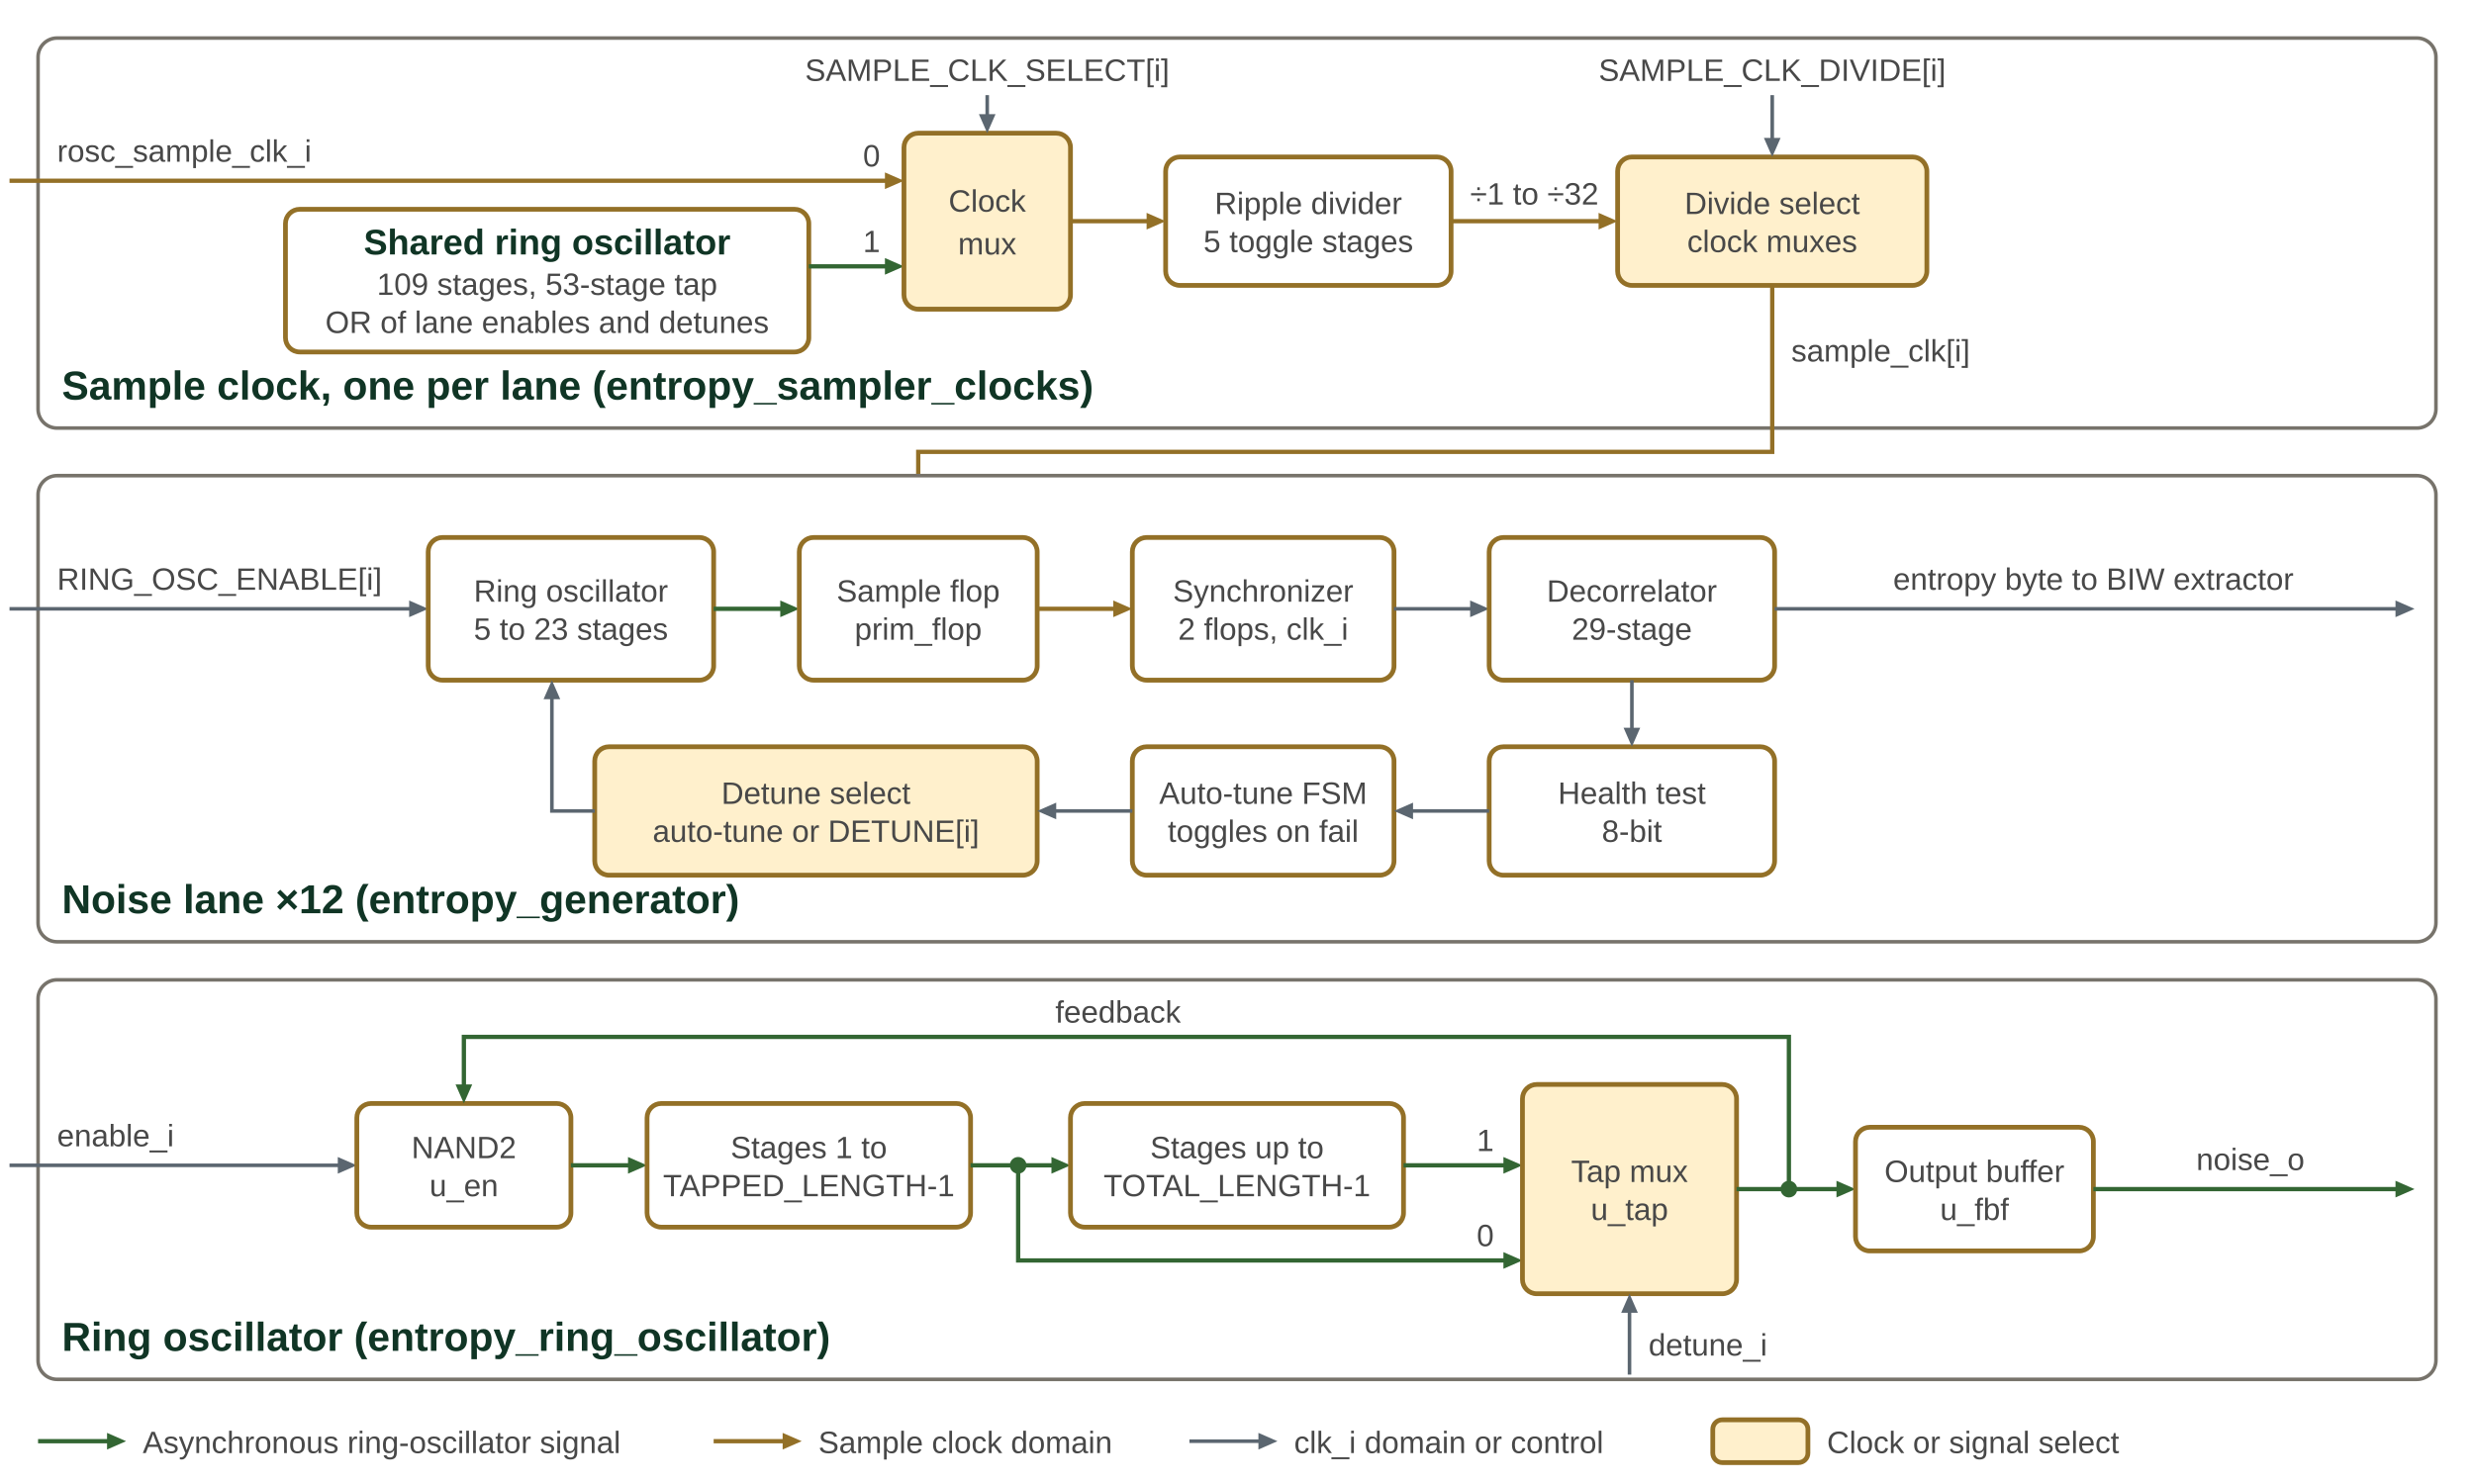
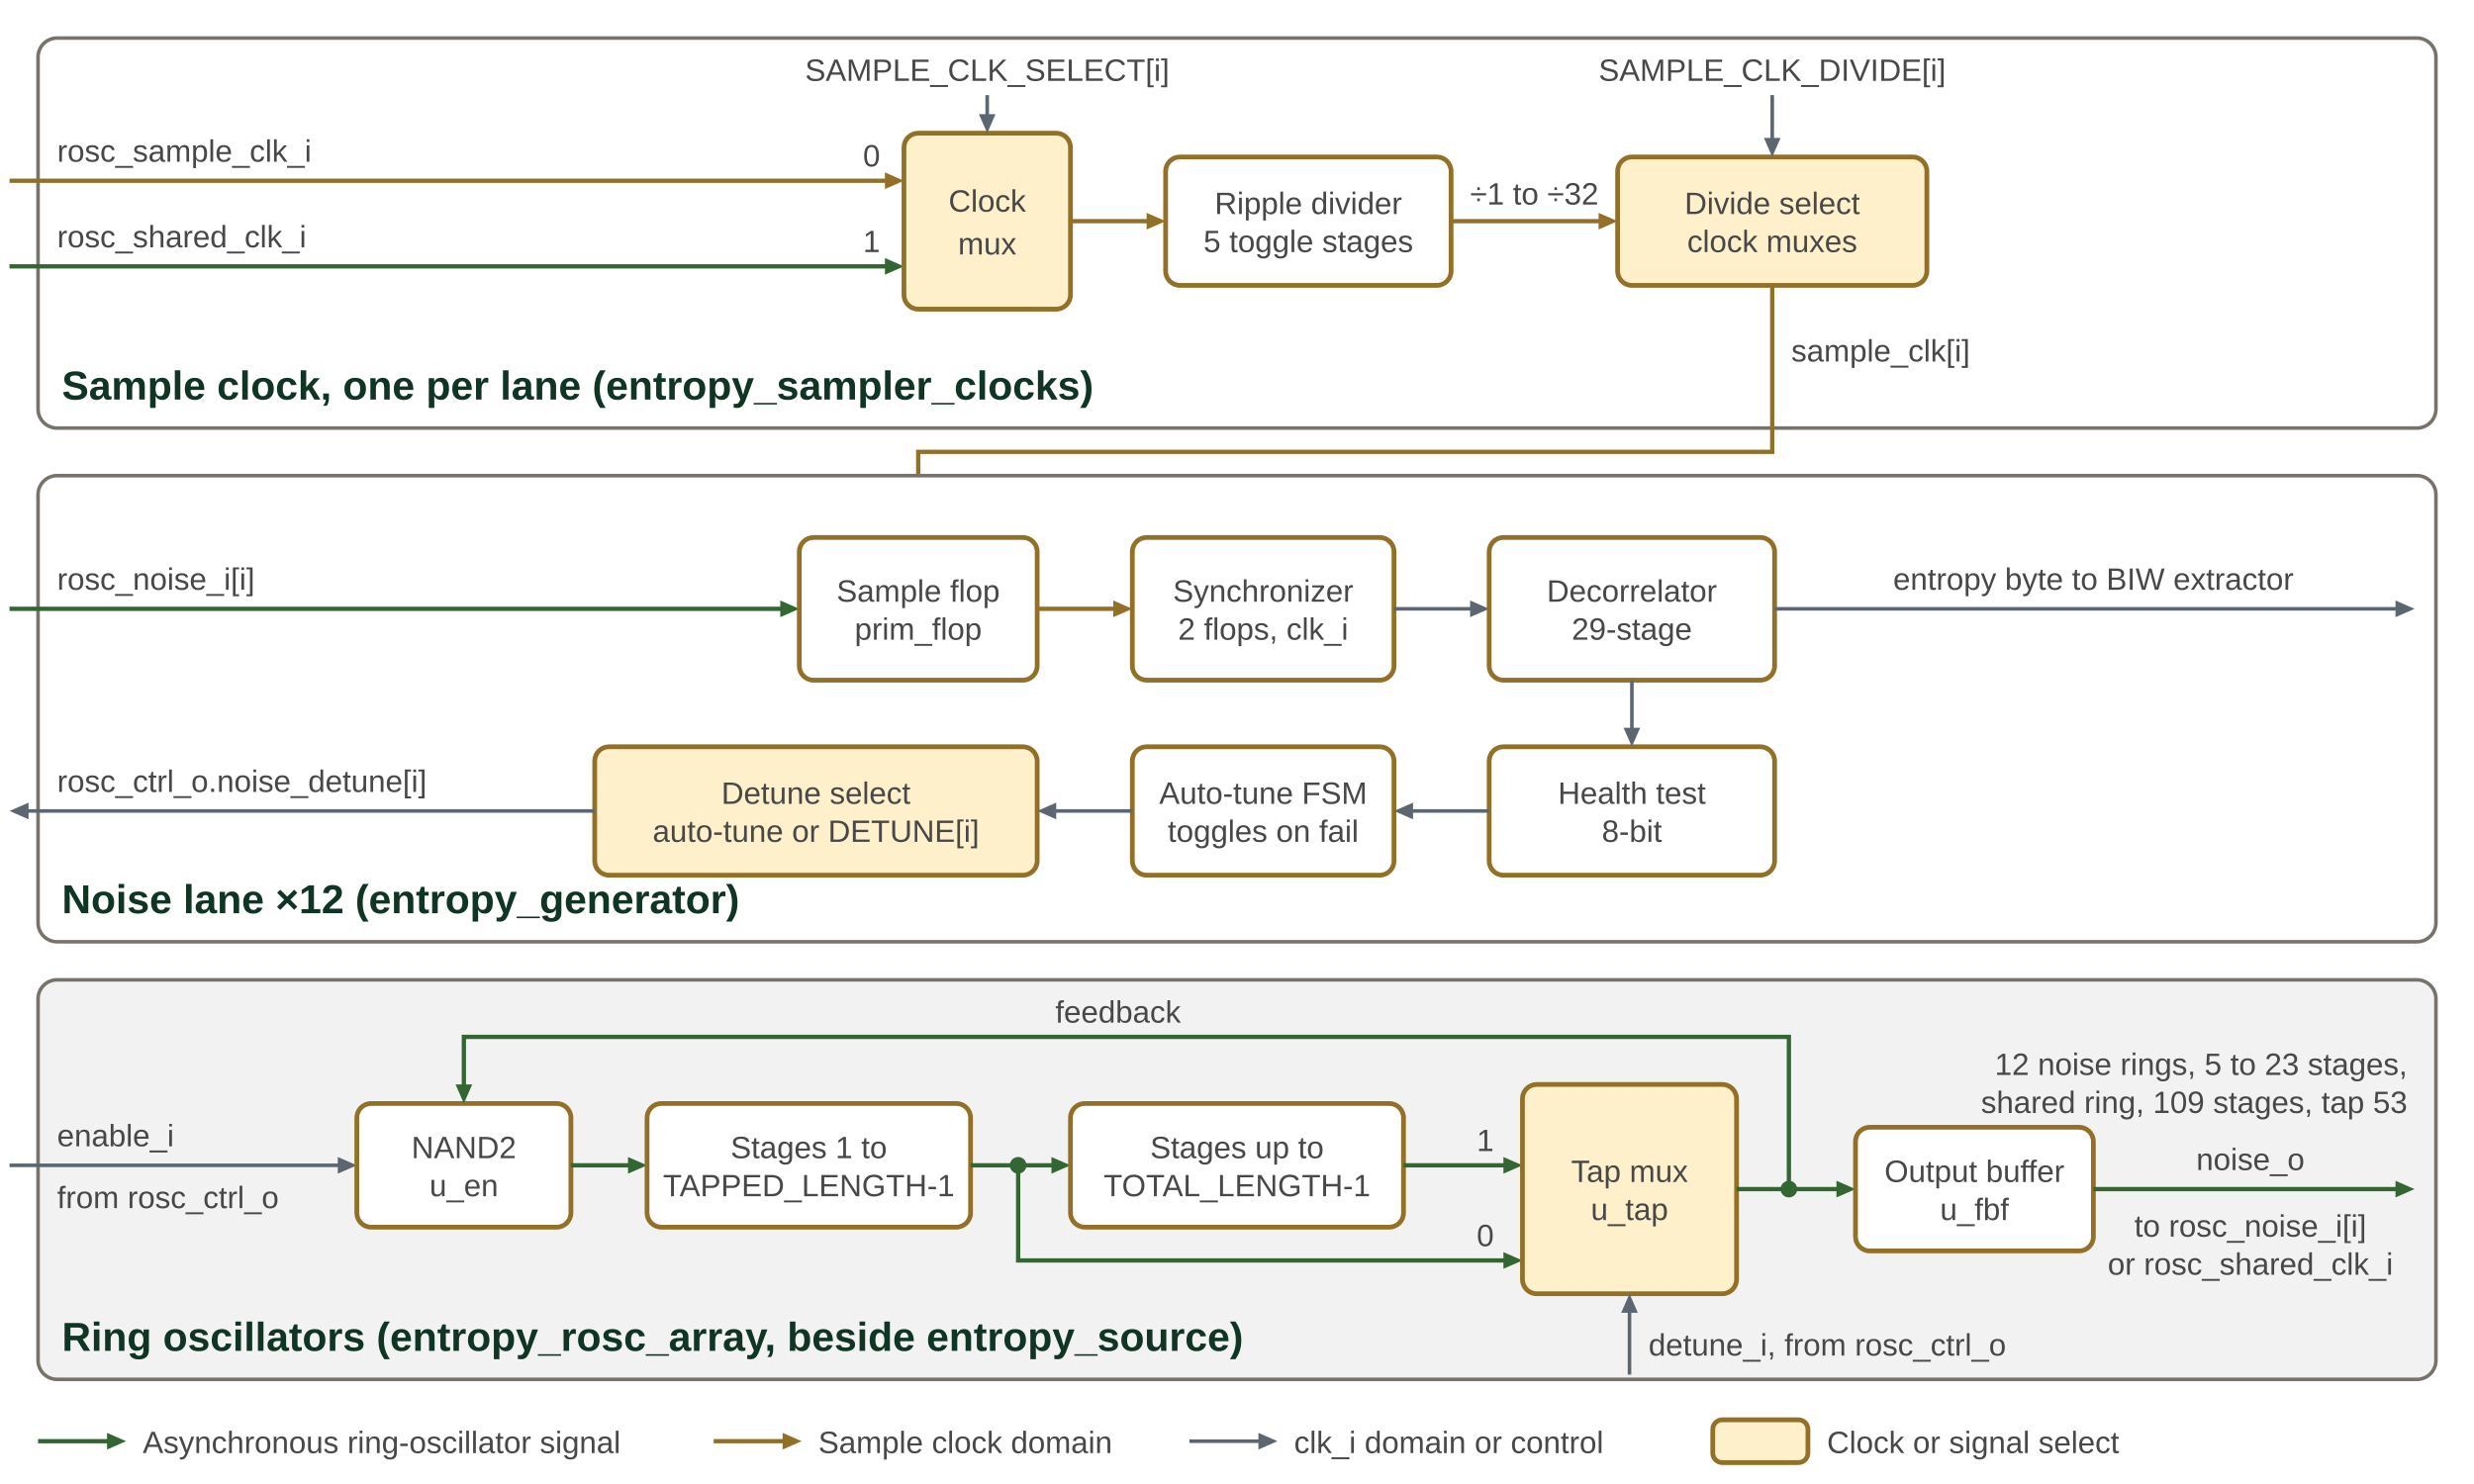
<svg xmlns="http://www.w3.org/2000/svg" width="1040" height="624" viewBox="0 0 1040 624" role="img" aria-labelledby="title desc">
  <defs>
    <marker id="ae" markerUnits="userSpaceOnUse" markerWidth="10" markerHeight="9" refX="7" refY="4.5" orient="auto">
      <path d="M0,0 L10,4.5 L0,9 Z" fill="#103525" />
    </marker>
    <marker id="as" markerUnits="userSpaceOnUse" markerWidth="10" markerHeight="9" refX="3" refY="4.5" orient="auto">
      <path d="M10,0 L0,4.5 L10,9 Z" fill="#103525" />
    </marker>
    <marker id="ge" markerUnits="userSpaceOnUse" markerWidth="8" markerHeight="7" refX="5" refY="3.5" orient="auto">
      <path d="M0,0 L8,3.5 L0,7 Z" fill="#5b6670" />
    </marker>
    <marker id="gs" markerUnits="userSpaceOnUse" markerWidth="8" markerHeight="7" refX="3" refY="3.5" orient="auto">
      <path d="M8,0 L0,3.5 L8,7 Z" fill="#5b6670" />
    </marker>
    <marker id="je" markerUnits="userSpaceOnUse" markerWidth="8" markerHeight="7" refX="5" refY="3.5" orient="auto">
      <path d="M0,0 L8,3.5 L0,7 Z" fill="#42759b" />
    </marker>
    <marker id="js" markerUnits="userSpaceOnUse" markerWidth="8" markerHeight="7" refX="3" refY="3.5" orient="auto">
      <path d="M8,0 L0,3.5 L8,7 Z" fill="#42759b" />
    </marker>
    <marker id="m-smu" markerUnits="userSpaceOnUse" markerWidth="8" markerHeight="7" refX="5" refY="3.5" orient="auto">
      <path d="M0,0 L8,3.5 L0,7 Z" fill="#103525" />
    </marker>
    <marker id="m-ref" markerUnits="userSpaceOnUse" markerWidth="8" markerHeight="7" refX="5" refY="3.5" orient="auto">
      <path d="M0,0 L8,3.5 L0,7 Z" fill="#2f7f79" />
    </marker>
    <marker id="m-per" markerUnits="userSpaceOnUse" markerWidth="8" markerHeight="7" refX="5" refY="3.5" orient="auto">
      <path d="M0,0 L8,3.5 L0,7 Z" fill="#937027" />
    </marker>
    <marker id="m-tel" markerUnits="userSpaceOnUse" markerWidth="8" markerHeight="7" refX="5" refY="3.5" orient="auto">
      <path d="M0,0 L8,3.5 L0,7 Z" fill="#664488" />
    </marker>
    <marker id="m-wdt" markerUnits="userSpaceOnUse" markerWidth="8" markerHeight="7" refX="5" refY="3.5" orient="auto">
      <path d="M0,0 L8,3.5 L0,7 Z" fill="#77736b" />
    </marker>
    <marker id="m-rosc" markerUnits="userSpaceOnUse" markerWidth="8" markerHeight="7" refX="5" refY="3.5" orient="auto">
      <path d="M0,0 L8,3.5 L0,7 Z" fill="#336633" />
    </marker>
    <marker id="m-jtag" markerUnits="userSpaceOnUse" markerWidth="8" markerHeight="7" refX="5" refY="3.5" orient="auto">
      <path d="M0,0 L8,3.5 L0,7 Z" fill="#42759b" />
    </marker>
    <marker id="m-spi" markerUnits="userSpaceOnUse" markerWidth="8" markerHeight="7" refX="5" refY="3.5" orient="auto">
      <path d="M0,0 L8,3.5 L0,7 Z" fill="#5b6670" />
    </marker>
    <marker id="m-slate" markerUnits="userSpaceOnUse" markerWidth="8" markerHeight="7" refX="5" refY="3.5" orient="auto">
      <path d="M0,0 L8,3.5 L0,7 Z" fill="#5b6670" />
    </marker>
    <marker id="m-pg" markerUnits="userSpaceOnUse" markerWidth="8" markerHeight="7" refX="5" refY="3.5" orient="auto">
      <path d="M0,0 L8,3.5 L0,7 Z" fill="#336633" />
    </marker>
    <style>
text { font-family: Arial, sans-serif; font-size: 15px; fill: #484848; }
.t { fill: #484848; }
.b { font-size: 17px; font-weight: bold; fill: #103525; }
.bs { font-size: 15px; font-weight: bold; fill: #103525; }
.h { font-size: 22px; font-weight: bold; fill: #103525; }
.s { font-size: 13px; fill: #484848; }
.si { font-size: 13px; font-style: italic; fill: #484848; }
.pmt { font-size: 12px; font-weight: bold; fill: #ffffff; }
.pst { font-size: 12px; font-weight: bold; fill: #103525; }
.pjt { font-size: 12px; font-weight: bold; fill: #1d4b6e; }
.pct { font-size: 12px; font-weight: bold; fill: #1f5c57; }
.pm { fill: #103525; stroke: #103525; stroke-width: 1.2; }
.ps { fill: #ffffff; stroke: #103525; stroke-width: 1.2; }
.pj { fill: #e8f3ff; stroke: #42759b; stroke-width: 1.2; }
.pc { fill: #d9f0ee; stroke: #2f7f79; stroke-width: 1.2; }
.smu { fill: #ffffff; stroke: #77736b; stroke-width: 1.5; }
.network { fill: #e8f0e8; stroke: #336633; stroke-width: 2; }
.fabric { fill: #fff0cc; stroke: #937027; stroke-width: 2; }
.core { fill: #ffffff; stroke: #937027; stroke-width: 2; }
.future { fill: #ffffff; stroke: #937027; stroke-width: 2; }
.nostroke { stroke: none; }
.fut { fill: none; stroke-dasharray: 7 5; }
.opt { stroke-dasharray: 7 5; }
.hatch { fill: none; stroke: #103525; stroke-opacity: 0.16; stroke-width: 1.2; }
.external { fill: #f2f2f2; stroke: #77736b; stroke-width: 1.5; }
.axi { fill: none; stroke: #103525; stroke-width: 2.5; marker-start: url(#as); marker-end: url(#ae); }
.axio { fill: none; stroke: #103525; stroke-width: 2.5; stroke-dasharray: 8 5; marker-start: url(#as); marker-end: url(#ae); }
.sig { fill: none; stroke: #5b6670; stroke-width: 1.5; marker-start: url(#gs); marker-end: url(#ge); }
.sigo { fill: none; stroke: #5b6670; stroke-width: 1.5; marker-end: url(#ge); }
.jtag { fill: none; stroke: #42759b; stroke-width: 1.8; marker-end: url(#je); }
.jtagb { fill: none; stroke: #42759b; stroke-width: 1.8; marker-start: url(#js); marker-end: url(#je); }
.sigplain { fill: none; stroke: #5b6670; stroke-width: 1.5; }
.n-smu { fill: none; stroke: #103525; stroke-width: 2.5; }
.a-smu { fill: none; stroke: #103525; stroke-width: 2.5; marker-end: url(#m-smu); }
.n-ref { fill: none; stroke: #2f7f79; stroke-width: 1.8; }
.a-ref { fill: none; stroke: #2f7f79; stroke-width: 1.8; marker-end: url(#m-ref); }
.n-per { fill: none; stroke: #937027; stroke-width: 1.8; }
.a-per { fill: none; stroke: #937027; stroke-width: 1.8; marker-end: url(#m-per); }
.n-tel { fill: none; stroke: #664488; stroke-width: 1.8; }
.a-tel { fill: none; stroke: #664488; stroke-width: 1.8; marker-end: url(#m-tel); }
.n-wdt { fill: none; stroke: #77736b; stroke-width: 1.8; }
.a-wdt { fill: none; stroke: #77736b; stroke-width: 1.8; marker-end: url(#m-wdt); }
.n-rosc { fill: none; stroke: #336633; stroke-width: 1.8; }
.a-rosc { fill: none; stroke: #336633; stroke-width: 1.8; marker-end: url(#m-rosc); }
.n-jtag { fill: none; stroke: #42759b; stroke-width: 1.8; }
.a-jtag { fill: none; stroke: #42759b; stroke-width: 1.8; marker-end: url(#m-jtag); }
.n-spi { fill: none; stroke: #5b6670; stroke-width: 1.8; }
.a-spi { fill: none; stroke: #5b6670; stroke-width: 1.8; marker-end: url(#m-spi); }
.n-slate { fill: none; stroke: #5b6670; stroke-width: 1.8; }
.a-slate { fill: none; stroke: #5b6670; stroke-width: 1.8; marker-end: url(#m-slate); }
.n-pg { fill: none; stroke: #336633; stroke-width: 1.8; }
.a-pg { fill: none; stroke: #336633; stroke-width: 1.8; marker-end: url(#m-pg); }
</style>
  </defs>
  <rect width="1040" height="624" fill="#ffffff" />
  <rect class="smu" x="16" y="16" width="1008" height="164" rx="8" />
  <text class="b" x="26" y="168" text-anchor="start">Sample clock, one per lane (entropy_sampler_clocks)</text>
  <path class="a-per" d="M4,76 L377,76" />
  <text class="s" x="24" y="68" text-anchor="start">rosc_sample_clk_i</text>
-   <rect class="core" x="120" y="88" width="220" height="60" rx="6" />
-   <text class="bs" x="230" y="107" text-anchor="middle">Shared ring oscillator</text>
-   <text class="s" x="230" y="124" text-anchor="middle">109 stages, 53-stage tap</text>
-   <text class="s" x="230" y="140" text-anchor="middle">OR of lane enables and detunes</text>
-   <path class="a-rosc" d="M340,112 L377,112" />
+   <path class="a-rosc" d="M4,112 L377,112" />
+   <text class="s" x="24" y="104" text-anchor="start">rosc_shared_clk_i</text>
  <text class="s" x="370" y="70" text-anchor="end">0</text>
  <text class="s" x="370" y="106" text-anchor="end">1</text>
  <rect class="fabric" x="380" y="56" width="70" height="74" rx="6" />
  <text class="s" x="415" y="89" text-anchor="middle">Clock</text>
  <text class="s" x="415" y="107" text-anchor="middle">mux</text>
  <path class="sigo" d="M415,40 L415,53" />
  <text class="s" x="415" y="34" text-anchor="middle">SAMPLE_CLK_SELECT[i]</text>
  <path class="a-per" d="M450,93 L487,93" />
  <rect class="core" x="490" y="66" width="120" height="54" rx="6" />
  <text class="s" x="550" y="90" text-anchor="middle">Ripple divider</text>
  <text class="s" x="550" y="106" text-anchor="middle">5 toggle stages</text>
  <path class="a-per" d="M610,93 L677,93" />
  <text class="s" x="645" y="86" text-anchor="middle">÷1 to ÷32</text>
  <rect class="fabric" x="680" y="66" width="130" height="54" rx="6" />
  <text class="s" x="745" y="90" text-anchor="middle">Divide select</text>
  <text class="s" x="745" y="106" text-anchor="middle">clock muxes</text>
  <path class="sigo" d="M745,40 L745,63" />
  <text class="s" x="745" y="34" text-anchor="middle">SAMPLE_CLK_DIVIDE[i]</text>
  <path class="a-per" d="M745,120 L745,190 L386,190 L386,223" />
  <text class="s" x="753" y="152" text-anchor="start">sample_clk[i]</text>
  <rect class="smu" x="16" y="200" width="1008" height="196" rx="8" />
  <text class="b" x="26" y="384" text-anchor="start">Noise lane ×12 (entropy_generator)</text>
-   <path class="sigo" d="M4,256 L177,256" />
-   <text class="s" x="24" y="248" text-anchor="start">RING_OSC_ENABLE[i]</text>
-   <rect class="core" x="180" y="226" width="120" height="60" rx="6" />
-   <text class="s" x="240" y="253" text-anchor="middle">Ring oscillator</text>
-   <text class="s" x="240" y="269" text-anchor="middle">5 to 23 stages</text>
-   <path class="a-rosc" d="M300,256 L333,256" />
+   <path class="a-rosc" d="M4,256 L333,256" />
+   <text class="s" x="24" y="248" text-anchor="start">rosc_noise_i[i]</text>
  <rect class="core" x="336" y="226" width="100" height="60" rx="6" />
  <text class="s" x="386" y="253" text-anchor="middle">Sample flop</text>
  <text class="s" x="386" y="269" text-anchor="middle">prim_flop</text>
  <path class="a-per" d="M436,256 L473,256" />
  <rect class="core" x="476" y="226" width="110" height="60" rx="6" />
  <text class="s" x="531" y="253" text-anchor="middle">Synchronizer</text>
  <text class="s" x="531" y="269" text-anchor="middle">2 flops, clk_i</text>
  <path class="sigo" d="M586,256 L623,256" />
  <rect class="core" x="626" y="226" width="120" height="60" rx="6" />
  <text class="s" x="686" y="253" text-anchor="middle">Decorrelator</text>
  <text class="s" x="686" y="269" text-anchor="middle">29-stage</text>
  <path class="sigo" d="M746,256 L1012,256" />
  <text class="s" x="880" y="248" text-anchor="middle">entropy byte to BIW extractor</text>
  <rect class="core" x="626" y="314" width="120" height="54" rx="6" />
  <text class="s" x="686" y="338" text-anchor="middle">Health test</text>
  <text class="s" x="686" y="354" text-anchor="middle">8-bit</text>
  <path class="sigo" d="M686,286 L686,311" />
  <rect class="core" x="476" y="314" width="110" height="54" rx="6" />
  <text class="s" x="531" y="338" text-anchor="middle">Auto-tune FSM</text>
  <text class="s" x="531" y="354" text-anchor="middle">toggles on fail</text>
  <path class="sigo" d="M626,341 L589,341" />
  <rect class="fabric" x="250" y="314" width="186" height="54" rx="6" />
  <text class="s" x="343" y="338" text-anchor="middle">Detune select</text>
  <text class="s" x="343" y="354" text-anchor="middle">auto-tune or DETUNE[i]</text>
  <path class="sigo" d="M476,341 L439,341" />
-   <path class="sigo" d="M250,341 L232,341 L232,289" />
-   <rect class="smu" x="16" y="412" width="1008" height="168" rx="8" />
-   <text class="b" x="26" y="568" text-anchor="start">Ring oscillator (entropy_ring_oscillator)</text>
+   <path class="sigo" d="M250,341 L7,341" />
+   <text class="s" x="24" y="333" text-anchor="start">rosc_ctrl_o.noise_detune[i]</text>
+   <rect class="external" x="16" y="412" width="1008" height="168" rx="8" />
+   <text class="b" x="26" y="568" text-anchor="start">Ring oscillators (entropy_rosc_array, beside entropy_source)</text>
+   <text class="s" x="1012" y="452" text-anchor="end">12 noise rings, 5 to 23 stages,</text>
+   <text class="s" x="1012" y="468" text-anchor="end">shared ring, 109 stages, tap 53</text>
  <path class="sigo" d="M4,490 L147,490" />
  <text class="s" x="24" y="482" text-anchor="start">enable_i</text>
+   <text class="s" x="24" y="508" text-anchor="start">from rosc_ctrl_o</text>
  <rect class="core" x="150" y="464" width="90" height="52" rx="6" />
  <text class="s" x="195" y="487" text-anchor="middle">NAND2</text>
  <text class="s" x="195" y="503" text-anchor="middle">u_en</text>
  <path class="a-rosc" d="M240,490 L269,490" />
  <rect class="core" x="272" y="464" width="136" height="52" rx="6" />
  <text class="s" x="340" y="487" text-anchor="middle">Stages 1 to</text>
  <text class="s" x="340" y="503" text-anchor="middle">TAPPED_LENGTH-1</text>
  <path class="a-rosc" d="M408,490 L447,490" />
  <circle cx="428" cy="490" r="3.5" fill="#336633" />
  <rect class="core" x="450" y="464" width="140" height="52" rx="6" />
  <text class="s" x="520" y="487" text-anchor="middle">Stages up to</text>
  <text class="s" x="520" y="503" text-anchor="middle">TOTAL_LENGTH-1</text>
  <path class="a-rosc" d="M590,490 L637,490" />
  <path class="a-rosc" d="M428,490 L428,530 L637,530" />
  <text class="s" x="628" y="484" text-anchor="end">1</text>
  <text class="s" x="628" y="524" text-anchor="end">0</text>
  <rect class="fabric" x="640" y="456" width="90" height="88" rx="6" />
  <text class="s" x="685" y="497" text-anchor="middle">Tap mux</text>
  <text class="s" x="685" y="513" text-anchor="middle">u_tap</text>
  <path class="sigo" d="M685,578 L685,547" />
-   <text class="s" x="693" y="570" text-anchor="start">detune_i</text>
+   <text class="s" x="693" y="570" text-anchor="start">detune_i, from rosc_ctrl_o</text>
  <path class="a-rosc" d="M730,500 L777,500" />
  <circle cx="752" cy="500" r="3.5" fill="#336633" />
  <path class="a-rosc" d="M752,500 L752,436 L195,436 L195,461" />
  <text class="s" x="470" y="430" text-anchor="middle">feedback</text>
  <rect class="core" x="780" y="474" width="100" height="52" rx="6" />
  <text class="s" x="830" y="497" text-anchor="middle">Output buffer</text>
  <text class="s" x="830" y="513" text-anchor="middle">u_fbf</text>
  <path class="a-rosc" d="M880,500 L1012,500" />
  <text class="s" x="946" y="492" text-anchor="middle">noise_o</text>
+   <text class="s" x="946" y="520" text-anchor="middle">to rosc_noise_i[i]</text>
+   <text class="s" x="946" y="536" text-anchor="middle">or rosc_shared_clk_i</text>
  <path class="a-rosc" d="M16,606 L50,606" />
  <text class="s" x="60" y="611" text-anchor="start">Asynchronous ring-oscillator signal</text>
  <path class="a-per" d="M300,606 L334,606" />
  <text class="s" x="344" y="611" text-anchor="start">Sample clock domain</text>
  <path class="sigo" d="M500,606 L534,606" />
  <text class="s" x="544" y="611" text-anchor="start">clk_i domain or control</text>
  <rect class="fabric" x="720" y="597" width="40" height="18" rx="4" />
  <text class="s" x="768" y="611" text-anchor="start">Clock or signal select</text>
</svg>
